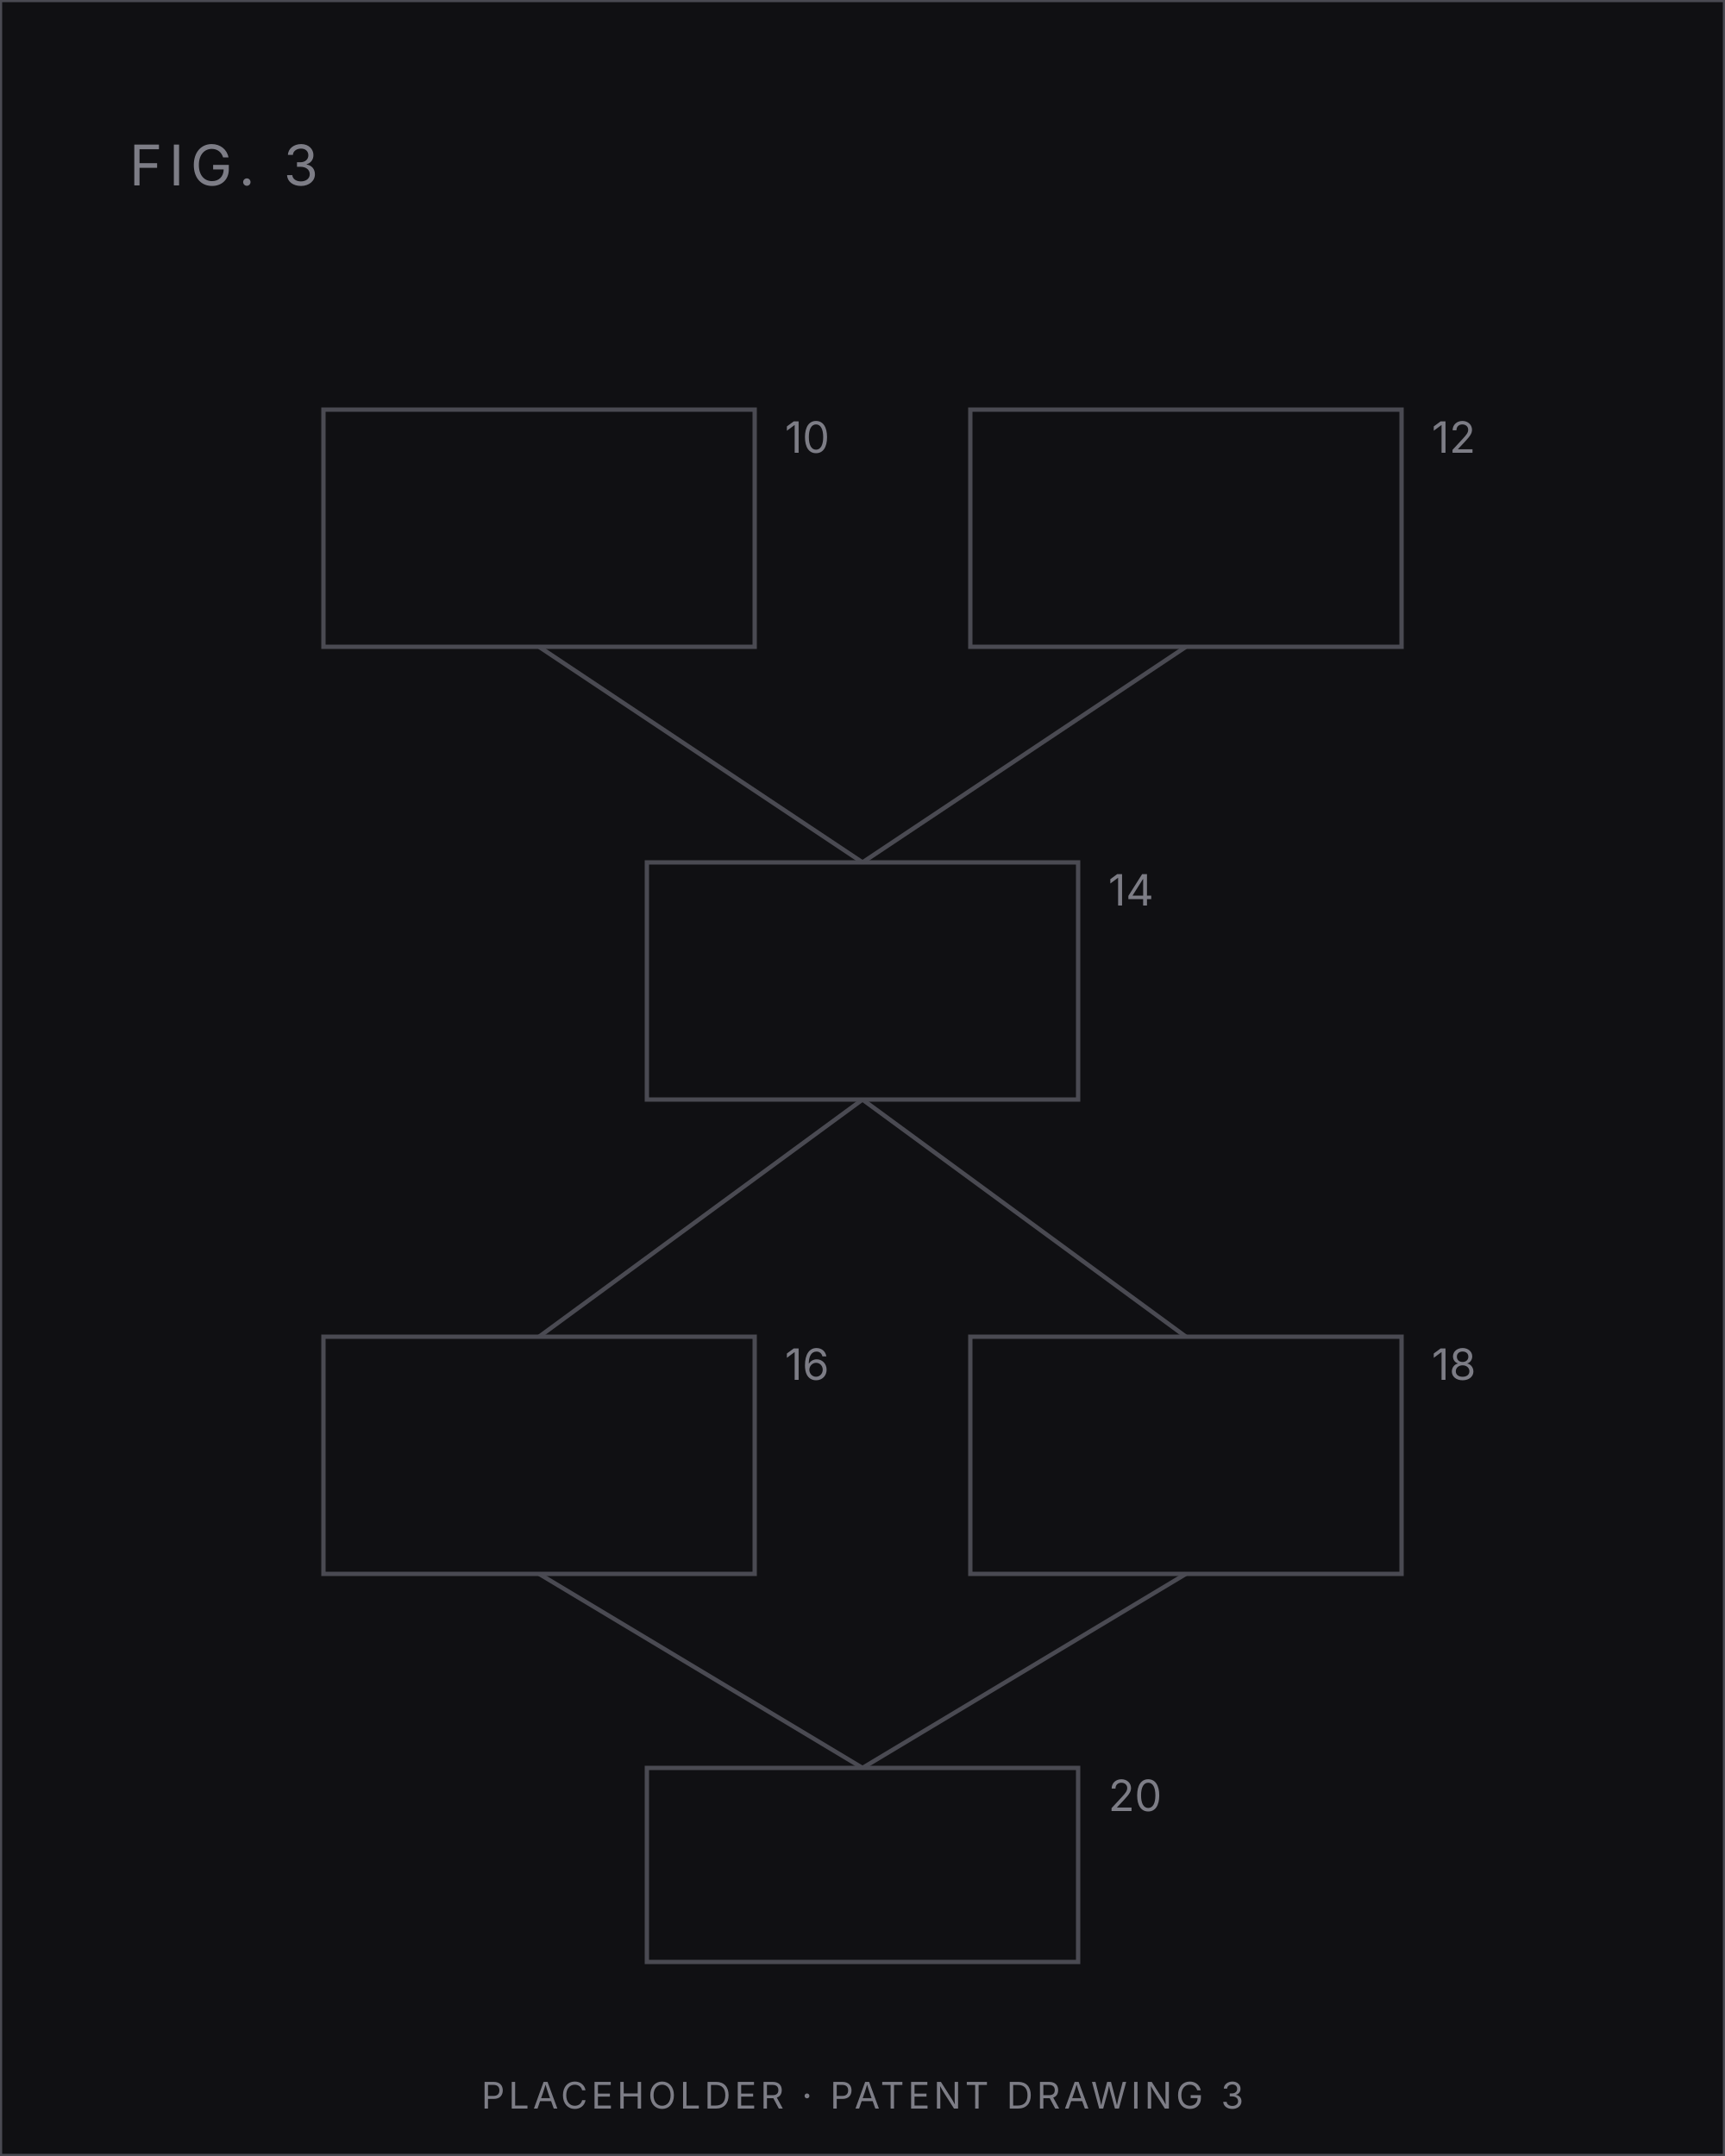
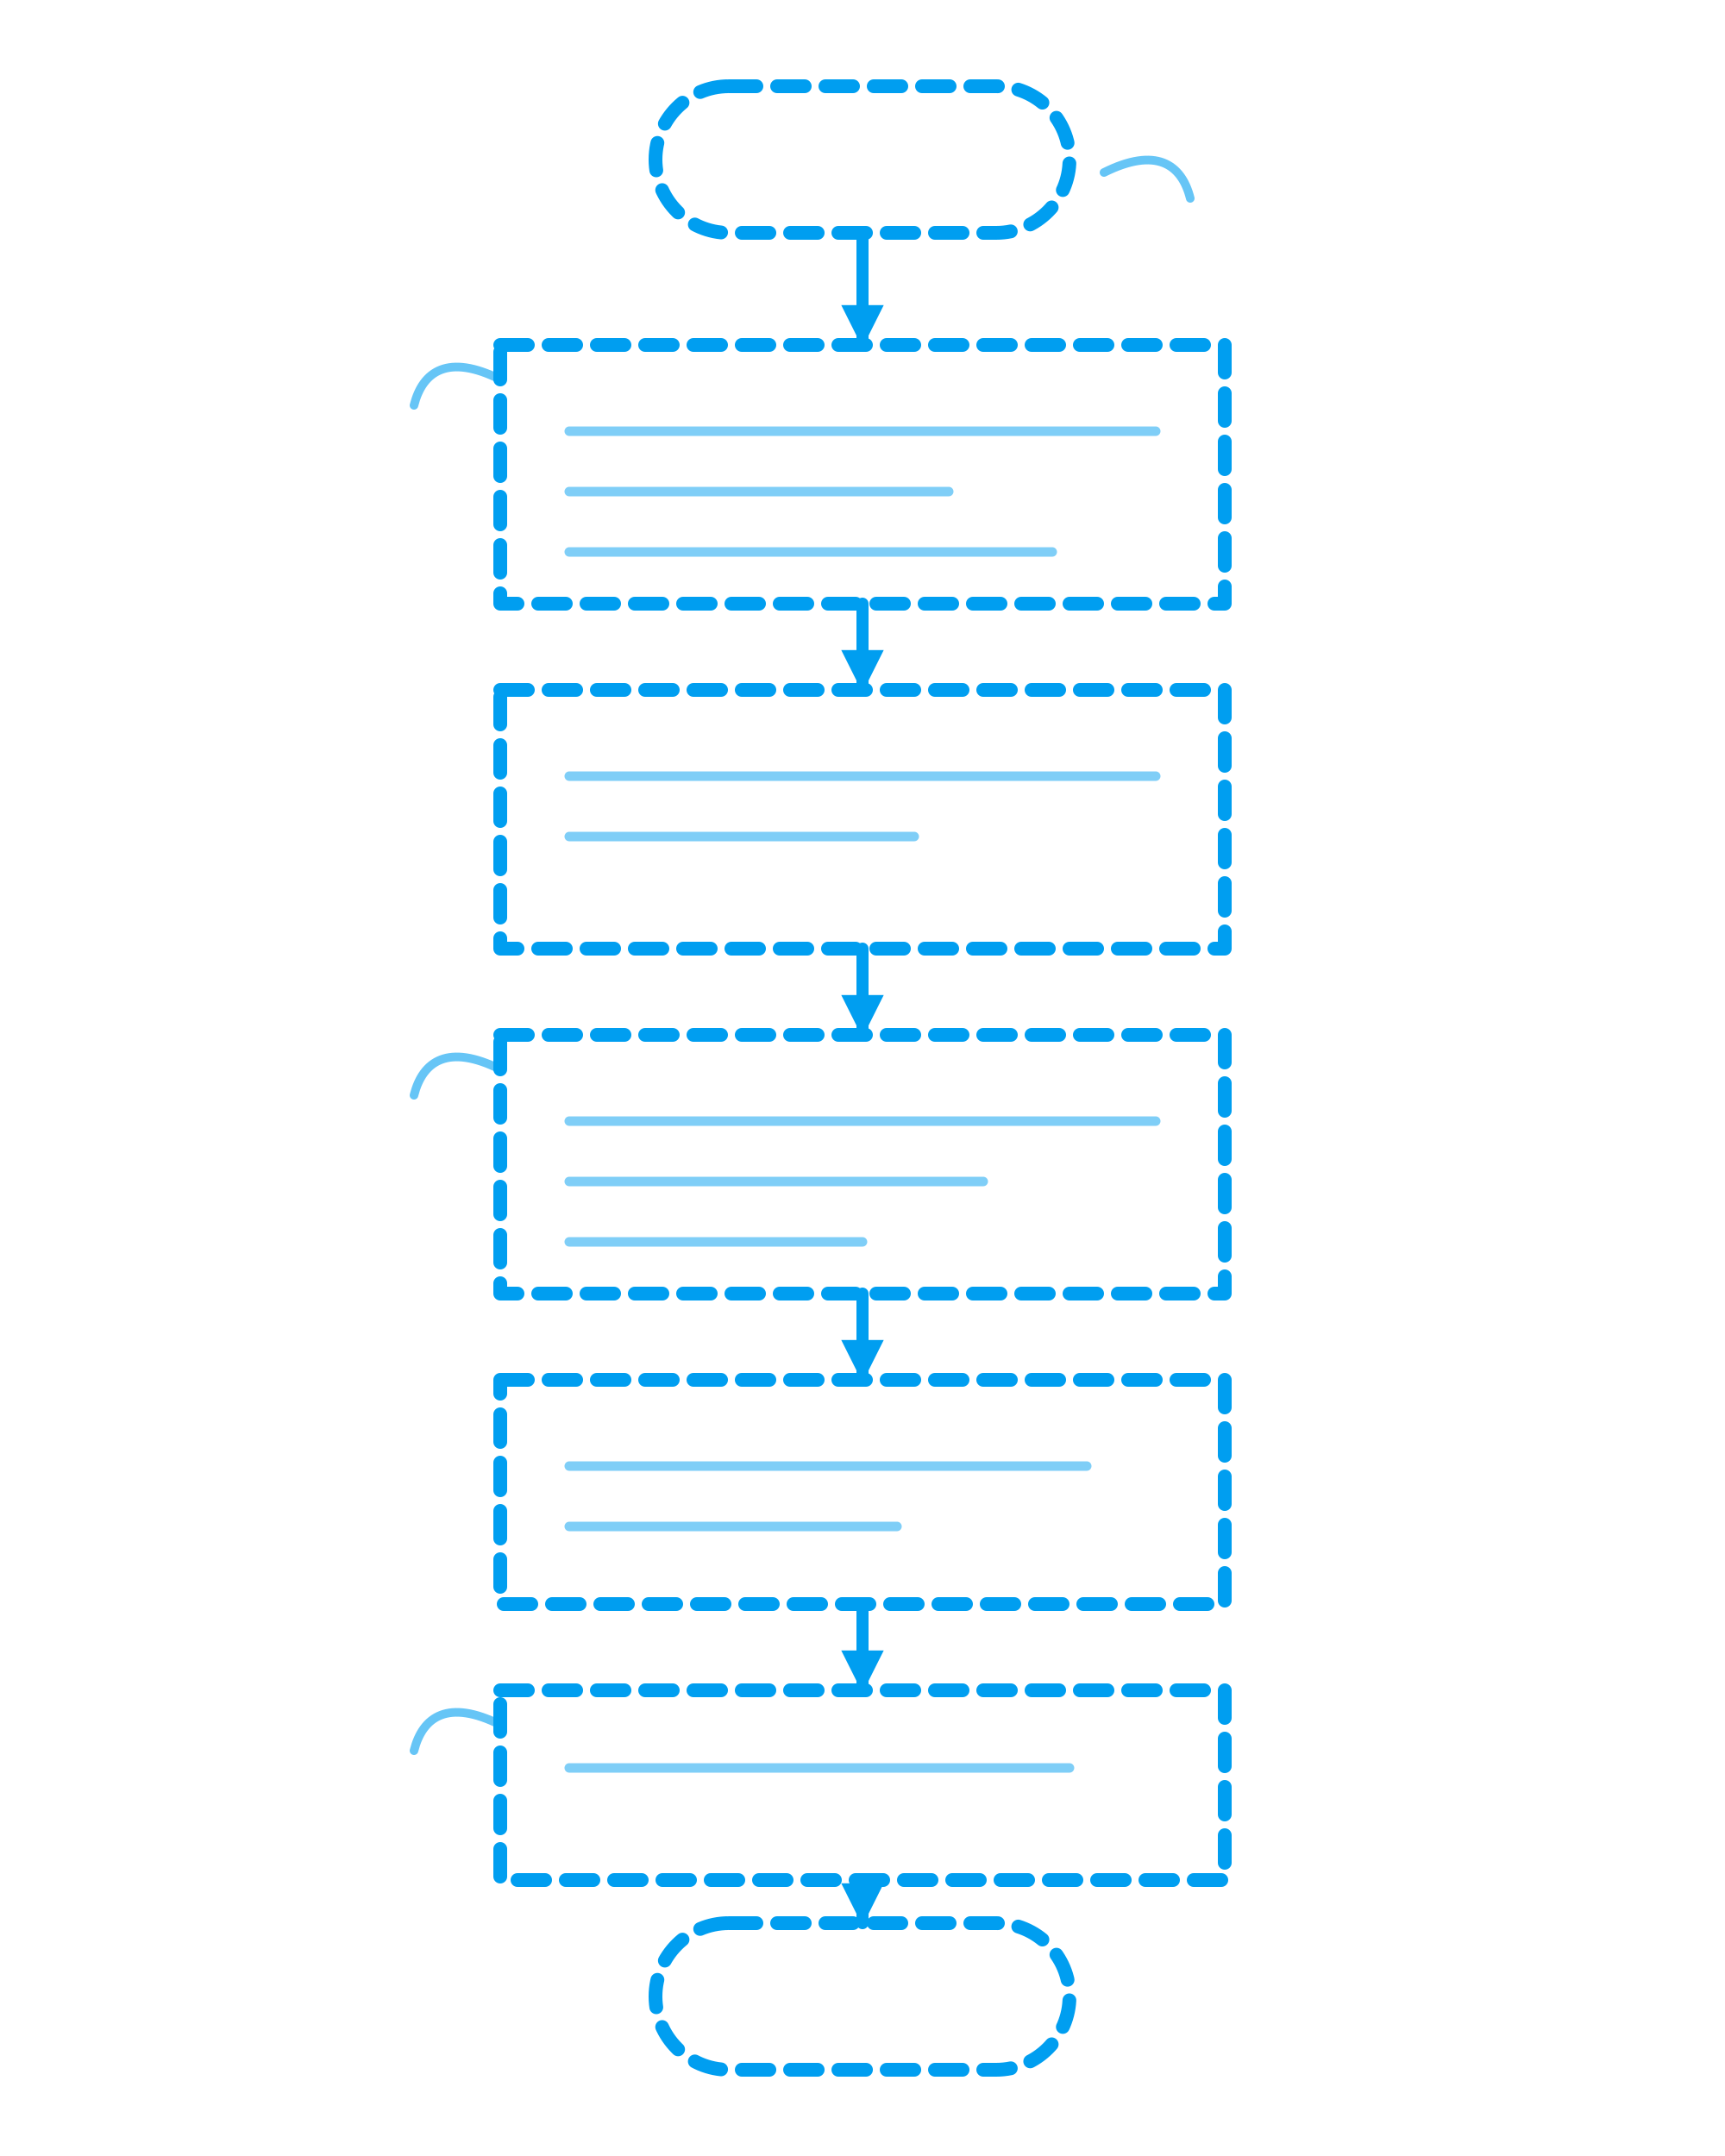
- <svg xmlns="http://www.w3.org/2000/svg" width="800" height="1000" viewBox="0 0 800 1000" role="img">
-   <rect width="800" height="1000" fill="#101013" />
-   <rect x="0.5" y="0.5" width="799" height="999" fill="none" stroke="#4a4a52" />
-   <text x="60" y="86" fill="#7d7d86" font-family="Inter, ui-sans-serif, system-ui, sans-serif" font-size="26" letter-spacing="3">FIG. 3</text>
-   <rect x="150" y="190" width="200" height="110" fill="none" stroke="#4a4a52" stroke-width="2" />
-   <text x="364" y="210" fill="#7d7d86" font-family="Inter, ui-sans-serif, system-ui, sans-serif" font-size="20">10</text>
-   <rect x="450" y="190" width="200" height="110" fill="none" stroke="#4a4a52" stroke-width="2" />
-   <text x="664" y="210" fill="#7d7d86" font-family="Inter, ui-sans-serif, system-ui, sans-serif" font-size="20">12</text>
-   <rect x="300" y="400" width="200" height="110" fill="none" stroke="#4a4a52" stroke-width="2" />
-   <text x="514" y="420" fill="#7d7d86" font-family="Inter, ui-sans-serif, system-ui, sans-serif" font-size="20">14</text>
-   <rect x="150" y="620" width="200" height="110" fill="none" stroke="#4a4a52" stroke-width="2" />
-   <text x="364" y="640" fill="#7d7d86" font-family="Inter, ui-sans-serif, system-ui, sans-serif" font-size="20">16</text>
-   <rect x="450" y="620" width="200" height="110" fill="none" stroke="#4a4a52" stroke-width="2" />
-   <text x="664" y="640" fill="#7d7d86" font-family="Inter, ui-sans-serif, system-ui, sans-serif" font-size="20">18</text>
-   <rect x="300" y="820" width="200" height="90" fill="none" stroke="#4a4a52" stroke-width="2" />
-   <text x="514" y="840" fill="#7d7d86" font-family="Inter, ui-sans-serif, system-ui, sans-serif" font-size="20">20</text>
-   <path d="M250 300 L400 400" fill="none" stroke="#4a4a52" stroke-width="2" />
-   <path d="M550 300 L400 400" fill="none" stroke="#4a4a52" stroke-width="2" />
-   <path d="M400 510 L250 620" fill="none" stroke="#4a4a52" stroke-width="2" />
-   <path d="M400 510 L550 620" fill="none" stroke="#4a4a52" stroke-width="2" />
-   <path d="M250 730 L400 820" fill="none" stroke="#4a4a52" stroke-width="2" />
-   <path d="M550 730 L400 820" fill="none" stroke="#4a4a52" stroke-width="2" />
-   <text x="400" y="978" fill="#7d7d86" font-family="Inter, ui-sans-serif, system-ui, sans-serif" font-size="17" letter-spacing="1.739" text-anchor="middle">PLACEHOLDER · PATENT DRAWING 3</text>
+ <svg xmlns="http://www.w3.org/2000/svg" viewBox="0 0 200 250" width="200" height="250" role="img">
+   <defs>
+     <marker id="ar" viewBox="0 0 8 8" refX="6.6" refY="4" markerWidth="4.4" markerHeight="4.4" orient="auto-start-reverse">
+       <path d="M0.6,0.8 L7,4 L0.6,7.2 z" fill="#009ef0" />
+     </marker>
+   </defs>
+   <g fill="none" stroke="#009ef0" stroke-linecap="round" stroke-linejoin="round">
+     <g stroke-width="1.6" stroke-dasharray="3.2 2.4">
+       <rect x="76" y="10" width="48" height="17" rx="8.5" />
+       <rect x="76" y="223" width="48" height="17" rx="8.5" />
+     </g>
+     <g stroke-width="1.6" stroke-dasharray="3.2 2.4">
+       <rect x="58" y="40" width="84" height="30" />
+       <rect x="58" y="80" width="84" height="30" />
+       <rect x="58" y="120" width="84" height="30" />
+       <rect x="58" y="160" width="84" height="26" />
+       <rect x="58" y="196" width="84" height="22" />
+     </g>
+     <g stroke-width="1.4">
+       <path d="M100 27 V40" marker-end="url(#ar)" />
+       <path d="M100 70 V80" marker-end="url(#ar)" />
+       <path d="M100 110 V120" marker-end="url(#ar)" />
+       <path d="M100 150 V160" marker-end="url(#ar)" />
+       <path d="M100 186 V196" marker-end="url(#ar)" />
+       <path d="M100 218 V223" marker-end="url(#ar)" />
+     </g>
+     <g stroke-width="1.1" opacity="0.5">
+       <path d="M66 50h68M66 57h44M66 64h56" />
+       <path d="M66 90h68M66 97h40" />
+       <path d="M66 130h68M66 137h48M66 144h34" />
+       <path d="M66 170h60M66 177h38" />
+       <path d="M66 205h58" />
+     </g>
+     <g stroke-width="1" opacity="0.6">
+       <path d="M58 44c-6-3-9-1-10 3" />
+       <path d="M58 124c-6-3-9-1-10 3" />
+       <path d="M58 200c-6-3-9-1-10 3" />
+       <path d="M128 20c6-3 9-1 10 3" />
+     </g>
+   </g>
</svg>
